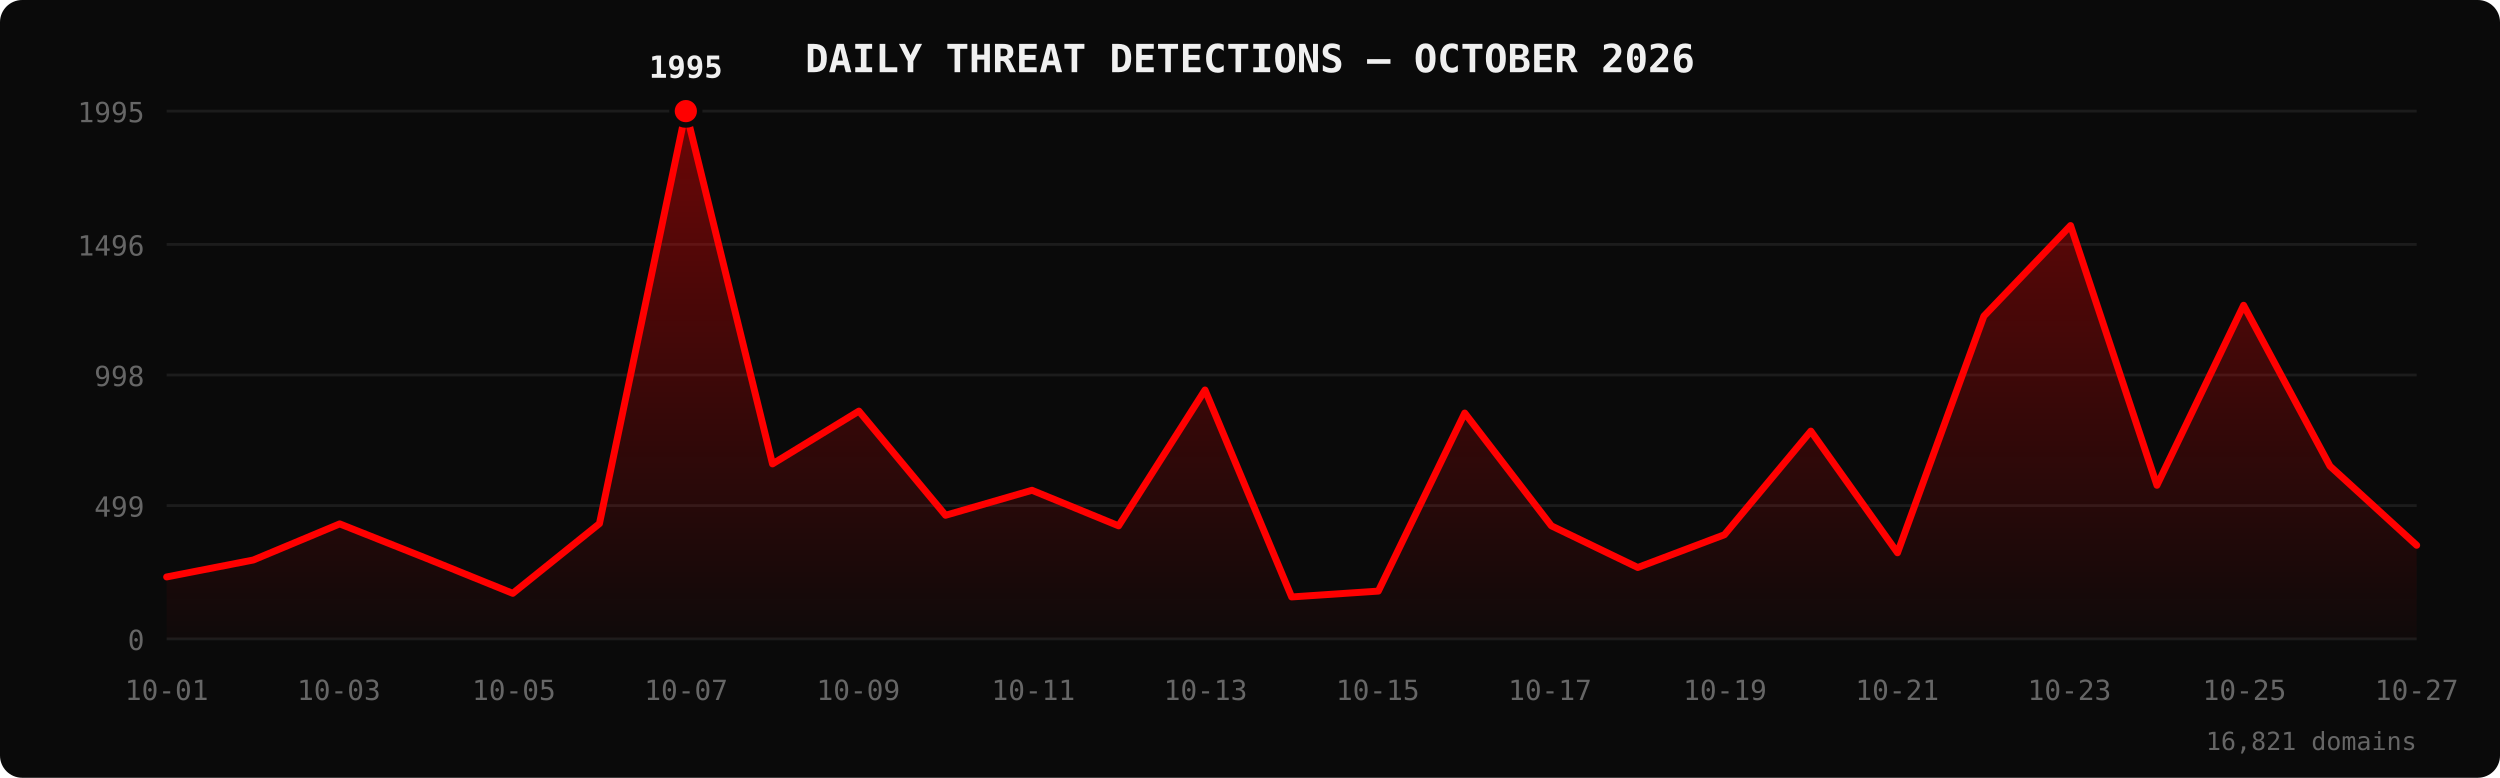
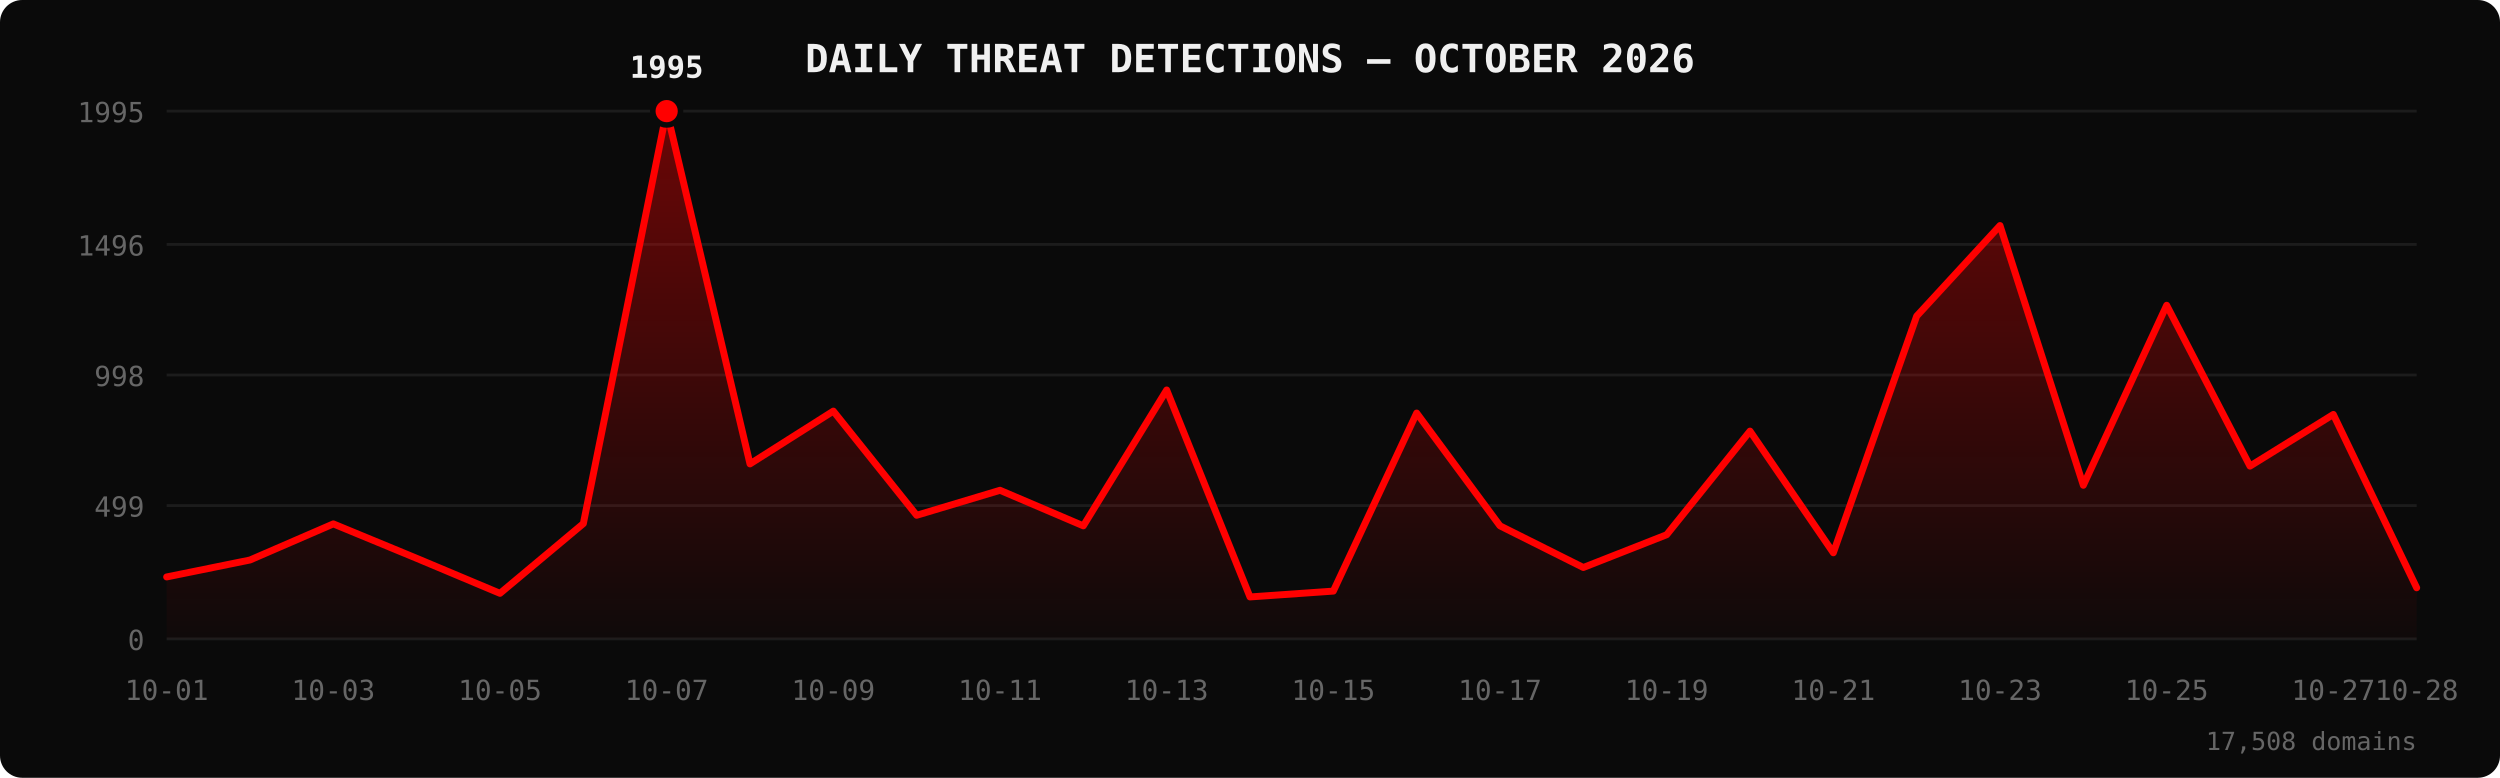
<svg xmlns="http://www.w3.org/2000/svg" width="900" height="280" viewBox="0 0 900 280">
  <rect width="900" height="280" rx="8" fill="#0A0A0A" />
  <text x="450" y="26" fill="#F0F0F0" font-size="14" text-anchor="middle" font-family="monospace" font-weight="bold">DAILY THREAT DETECTIONS — OCTOBER 2026</text>
  <line x1="60" y1="230" x2="870" y2="230" stroke="#1C1C1C" stroke-width="1" />
  <text x="52" y="234" fill="#666" font-size="10" text-anchor="end" font-family="monospace">0</text>
  <line x1="60" y1="182" x2="870" y2="182" stroke="#1C1C1C" stroke-width="1" />
  <text x="52" y="186" fill="#666" font-size="10" text-anchor="end" font-family="monospace">499</text>
  <line x1="60" y1="135" x2="870" y2="135" stroke="#1C1C1C" stroke-width="1" />
  <text x="52" y="139" fill="#666" font-size="10" text-anchor="end" font-family="monospace">998</text>
  <line x1="60" y1="88" x2="870" y2="88" stroke="#1C1C1C" stroke-width="1" />
  <text x="52" y="92" fill="#666" font-size="10" text-anchor="end" font-family="monospace">1496</text>
  <line x1="60" y1="40" x2="870" y2="40" stroke="#1C1C1C" stroke-width="1" />
  <text x="52" y="44" fill="#666" font-size="10" text-anchor="end" font-family="monospace">1995</text>
  <defs>
    <linearGradient id="areaGrad" x1="0" y1="0" x2="0" y2="1">
      <stop offset="0%" stop-color="#FF0000" stop-opacity="0.4" />
      <stop offset="100%" stop-color="#FF0000" stop-opacity="0.02" />
    </linearGradient>
  </defs>
-   <path d="M60.0,230 L60.0,207.7 L91.2,201.6 L122.3,188.6 L153.5,201.0 L184.6,213.6 L215.8,188.5 L246.9,40.0 L278.1,167.0 L309.2,148.0 L340.4,185.5 L371.5,176.5 L402.7,189.3 L433.8,140.4 L465.0,214.9 L496.2,212.8 L527.3,148.7 L558.5,189.3 L589.6,204.3 L620.8,192.5 L651.9,155.2 L683.1,199.0 L714.2,113.8 L745.4,81.2 L776.5,174.7 L807.7,109.9 L838.8,167.8 L870.0,196.3 L870.0,230 Z" fill="url(#areaGrad)" />
-   <polyline points="60.0,207.7 91.2,201.6 122.3,188.6 153.5,201.0 184.6,213.6 215.8,188.5 246.9,40.0 278.1,167.0 309.2,148.0 340.4,185.5 371.5,176.5 402.7,189.3 433.8,140.4 465.0,214.9 496.2,212.8 527.3,148.7 558.5,189.3 589.6,204.3 620.8,192.5 651.9,155.2 683.1,199.0 714.2,113.8 745.4,81.2 776.5,174.7 807.7,109.9 838.8,167.8 870.0,196.3" fill="none" stroke="#FF0000" stroke-width="2.5" stroke-linejoin="round" stroke-linecap="round" />
-   <circle cx="246.9" cy="40.0" r="5" fill="#FF0000" stroke="#0A0A0A" stroke-width="2" />
-   <text x="246.9" y="28.0" fill="#F0F0F0" font-size="11" text-anchor="middle" font-family="monospace" font-weight="bold">1995</text>
+   <path d="M60.0,230 L60.0,207.7 L90.0,201.6 L120.0,188.6 L150.0,201.0 L180.0,213.6 L210.0,188.5 L240.0,40.0 L270.0,167.0 L300.0,148.0 L330.0,185.5 L360.0,176.5 L390.0,189.3 L420.0,140.4 L450.0,214.9 L480.0,212.8 L510.0,148.7 L540.0,189.3 L570.0,204.3 L600.0,192.5 L630.0,155.2 L660.0,199.0 L690.0,113.8 L720.0,81.2 L750.0,174.7 L780.0,109.9 L810.0,167.8 L840.0,149.2 L870.0,211.6 L870.0,230 Z" fill="url(#areaGrad)" />
+   <polyline points="60.0,207.7 90.0,201.6 120.0,188.6 150.0,201.0 180.0,213.6 210.0,188.5 240.0,40.0 270.0,167.0 300.0,148.0 330.0,185.5 360.0,176.5 390.0,189.3 420.0,140.4 450.0,214.9 480.0,212.8 510.0,148.7 540.0,189.3 570.0,204.3 600.0,192.5 630.0,155.2 660.0,199.0 690.0,113.8 720.0,81.2 750.0,174.7 780.0,109.9 810.0,167.8 840.0,149.2 870.0,211.6" fill="none" stroke="#FF0000" stroke-width="2.5" stroke-linejoin="round" stroke-linecap="round" />
+   <circle cx="240.0" cy="40.0" r="5" fill="#FF0000" stroke="#0A0A0A" stroke-width="2" />
+   <text x="240.0" y="28.0" fill="#F0F0F0" font-size="11" text-anchor="middle" font-family="monospace" font-weight="bold">1995</text>
  <text x="60" y="252" fill="#666" font-size="10" text-anchor="middle" font-family="monospace">10-01</text>
-   <text x="122" y="252" fill="#666" font-size="10" text-anchor="middle" font-family="monospace">10-03</text>
-   <text x="185" y="252" fill="#666" font-size="10" text-anchor="middle" font-family="monospace">10-05</text>
-   <text x="247" y="252" fill="#666" font-size="10" text-anchor="middle" font-family="monospace">10-07</text>
-   <text x="309" y="252" fill="#666" font-size="10" text-anchor="middle" font-family="monospace">10-09</text>
-   <text x="372" y="252" fill="#666" font-size="10" text-anchor="middle" font-family="monospace">10-11</text>
-   <text x="434" y="252" fill="#666" font-size="10" text-anchor="middle" font-family="monospace">10-13</text>
-   <text x="496" y="252" fill="#666" font-size="10" text-anchor="middle" font-family="monospace">10-15</text>
-   <text x="558" y="252" fill="#666" font-size="10" text-anchor="middle" font-family="monospace">10-17</text>
-   <text x="621" y="252" fill="#666" font-size="10" text-anchor="middle" font-family="monospace">10-19</text>
-   <text x="683" y="252" fill="#666" font-size="10" text-anchor="middle" font-family="monospace">10-21</text>
-   <text x="745" y="252" fill="#666" font-size="10" text-anchor="middle" font-family="monospace">10-23</text>
-   <text x="808" y="252" fill="#666" font-size="10" text-anchor="middle" font-family="monospace">10-25</text>
-   <text x="870" y="252" fill="#666" font-size="10" text-anchor="middle" font-family="monospace">10-27</text>
-   <text x="870" y="270" fill="#666" font-size="9" text-anchor="end" font-family="monospace">16,821 domains</text>
+   <text x="120" y="252" fill="#666" font-size="10" text-anchor="middle" font-family="monospace">10-03</text>
+   <text x="180" y="252" fill="#666" font-size="10" text-anchor="middle" font-family="monospace">10-05</text>
+   <text x="240" y="252" fill="#666" font-size="10" text-anchor="middle" font-family="monospace">10-07</text>
+   <text x="300" y="252" fill="#666" font-size="10" text-anchor="middle" font-family="monospace">10-09</text>
+   <text x="360" y="252" fill="#666" font-size="10" text-anchor="middle" font-family="monospace">10-11</text>
+   <text x="420" y="252" fill="#666" font-size="10" text-anchor="middle" font-family="monospace">10-13</text>
+   <text x="480" y="252" fill="#666" font-size="10" text-anchor="middle" font-family="monospace">10-15</text>
+   <text x="540" y="252" fill="#666" font-size="10" text-anchor="middle" font-family="monospace">10-17</text>
+   <text x="600" y="252" fill="#666" font-size="10" text-anchor="middle" font-family="monospace">10-19</text>
+   <text x="660" y="252" fill="#666" font-size="10" text-anchor="middle" font-family="monospace">10-21</text>
+   <text x="720" y="252" fill="#666" font-size="10" text-anchor="middle" font-family="monospace">10-23</text>
+   <text x="780" y="252" fill="#666" font-size="10" text-anchor="middle" font-family="monospace">10-25</text>
+   <text x="840" y="252" fill="#666" font-size="10" text-anchor="middle" font-family="monospace">10-27</text>
+   <text x="870" y="252" fill="#666" font-size="10" text-anchor="middle" font-family="monospace">10-28</text>
+   <text x="870" y="270" fill="#666" font-size="9" text-anchor="end" font-family="monospace">17,508 domains</text>
</svg>
